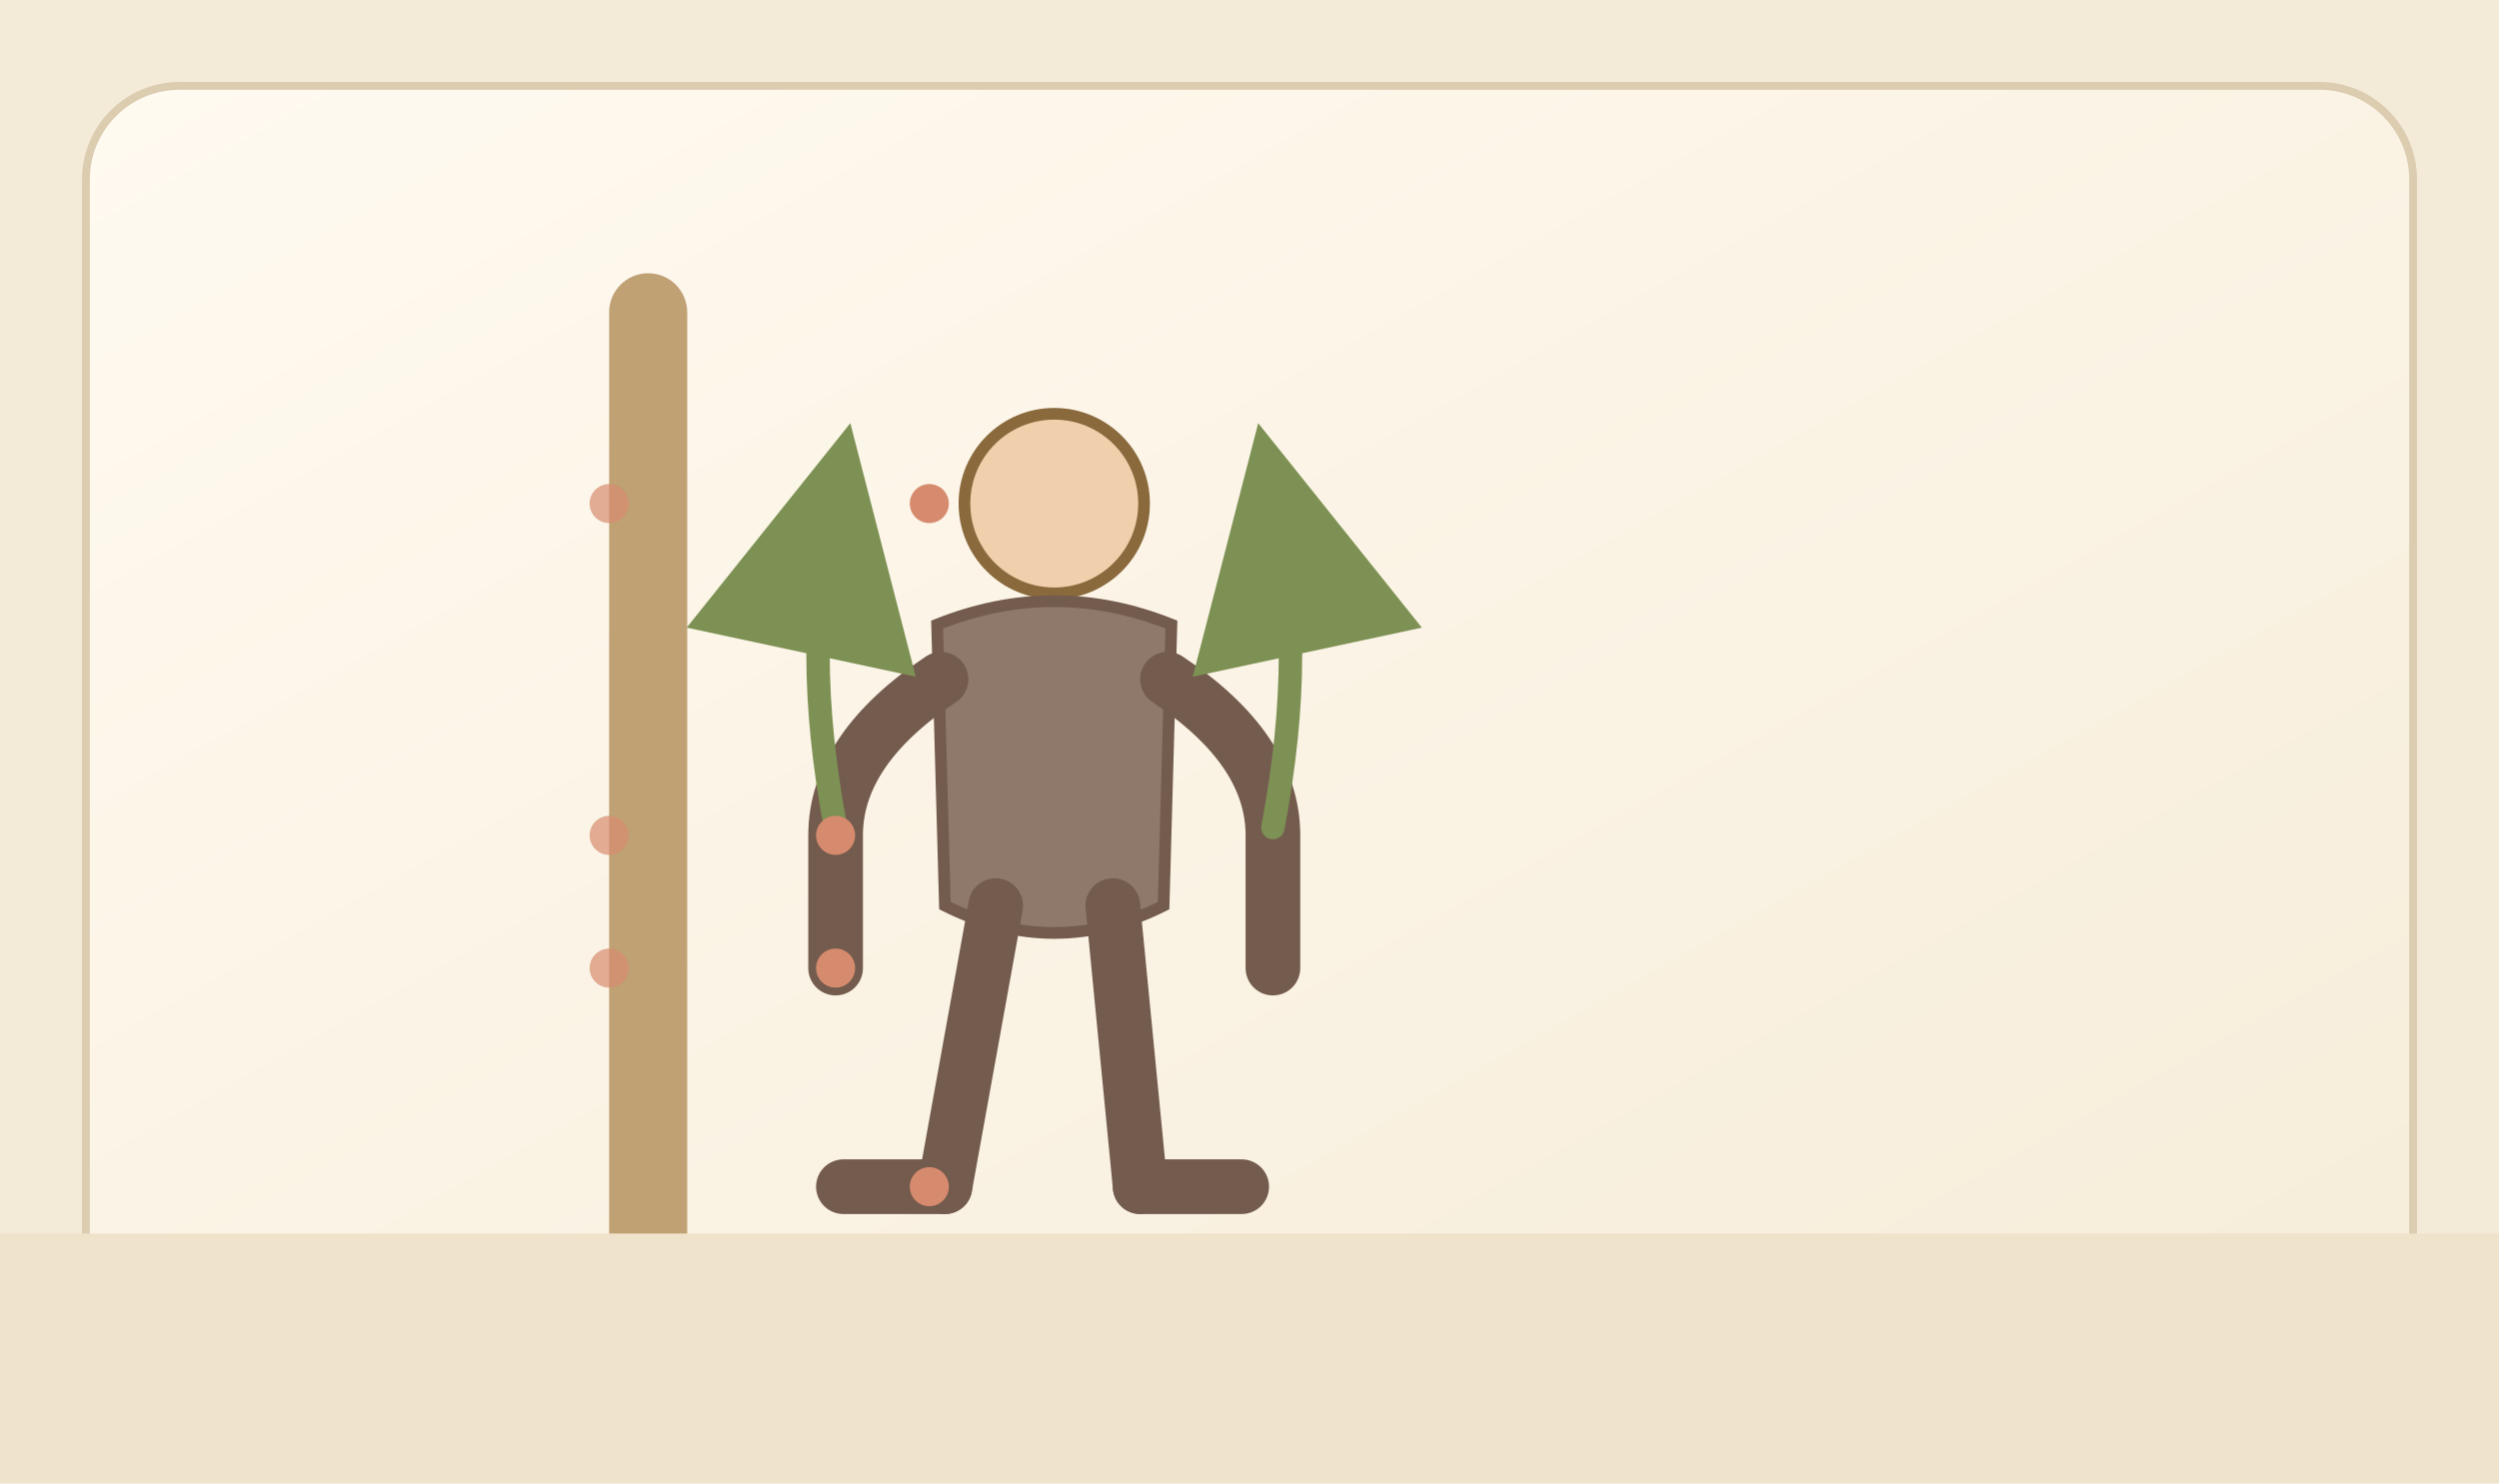
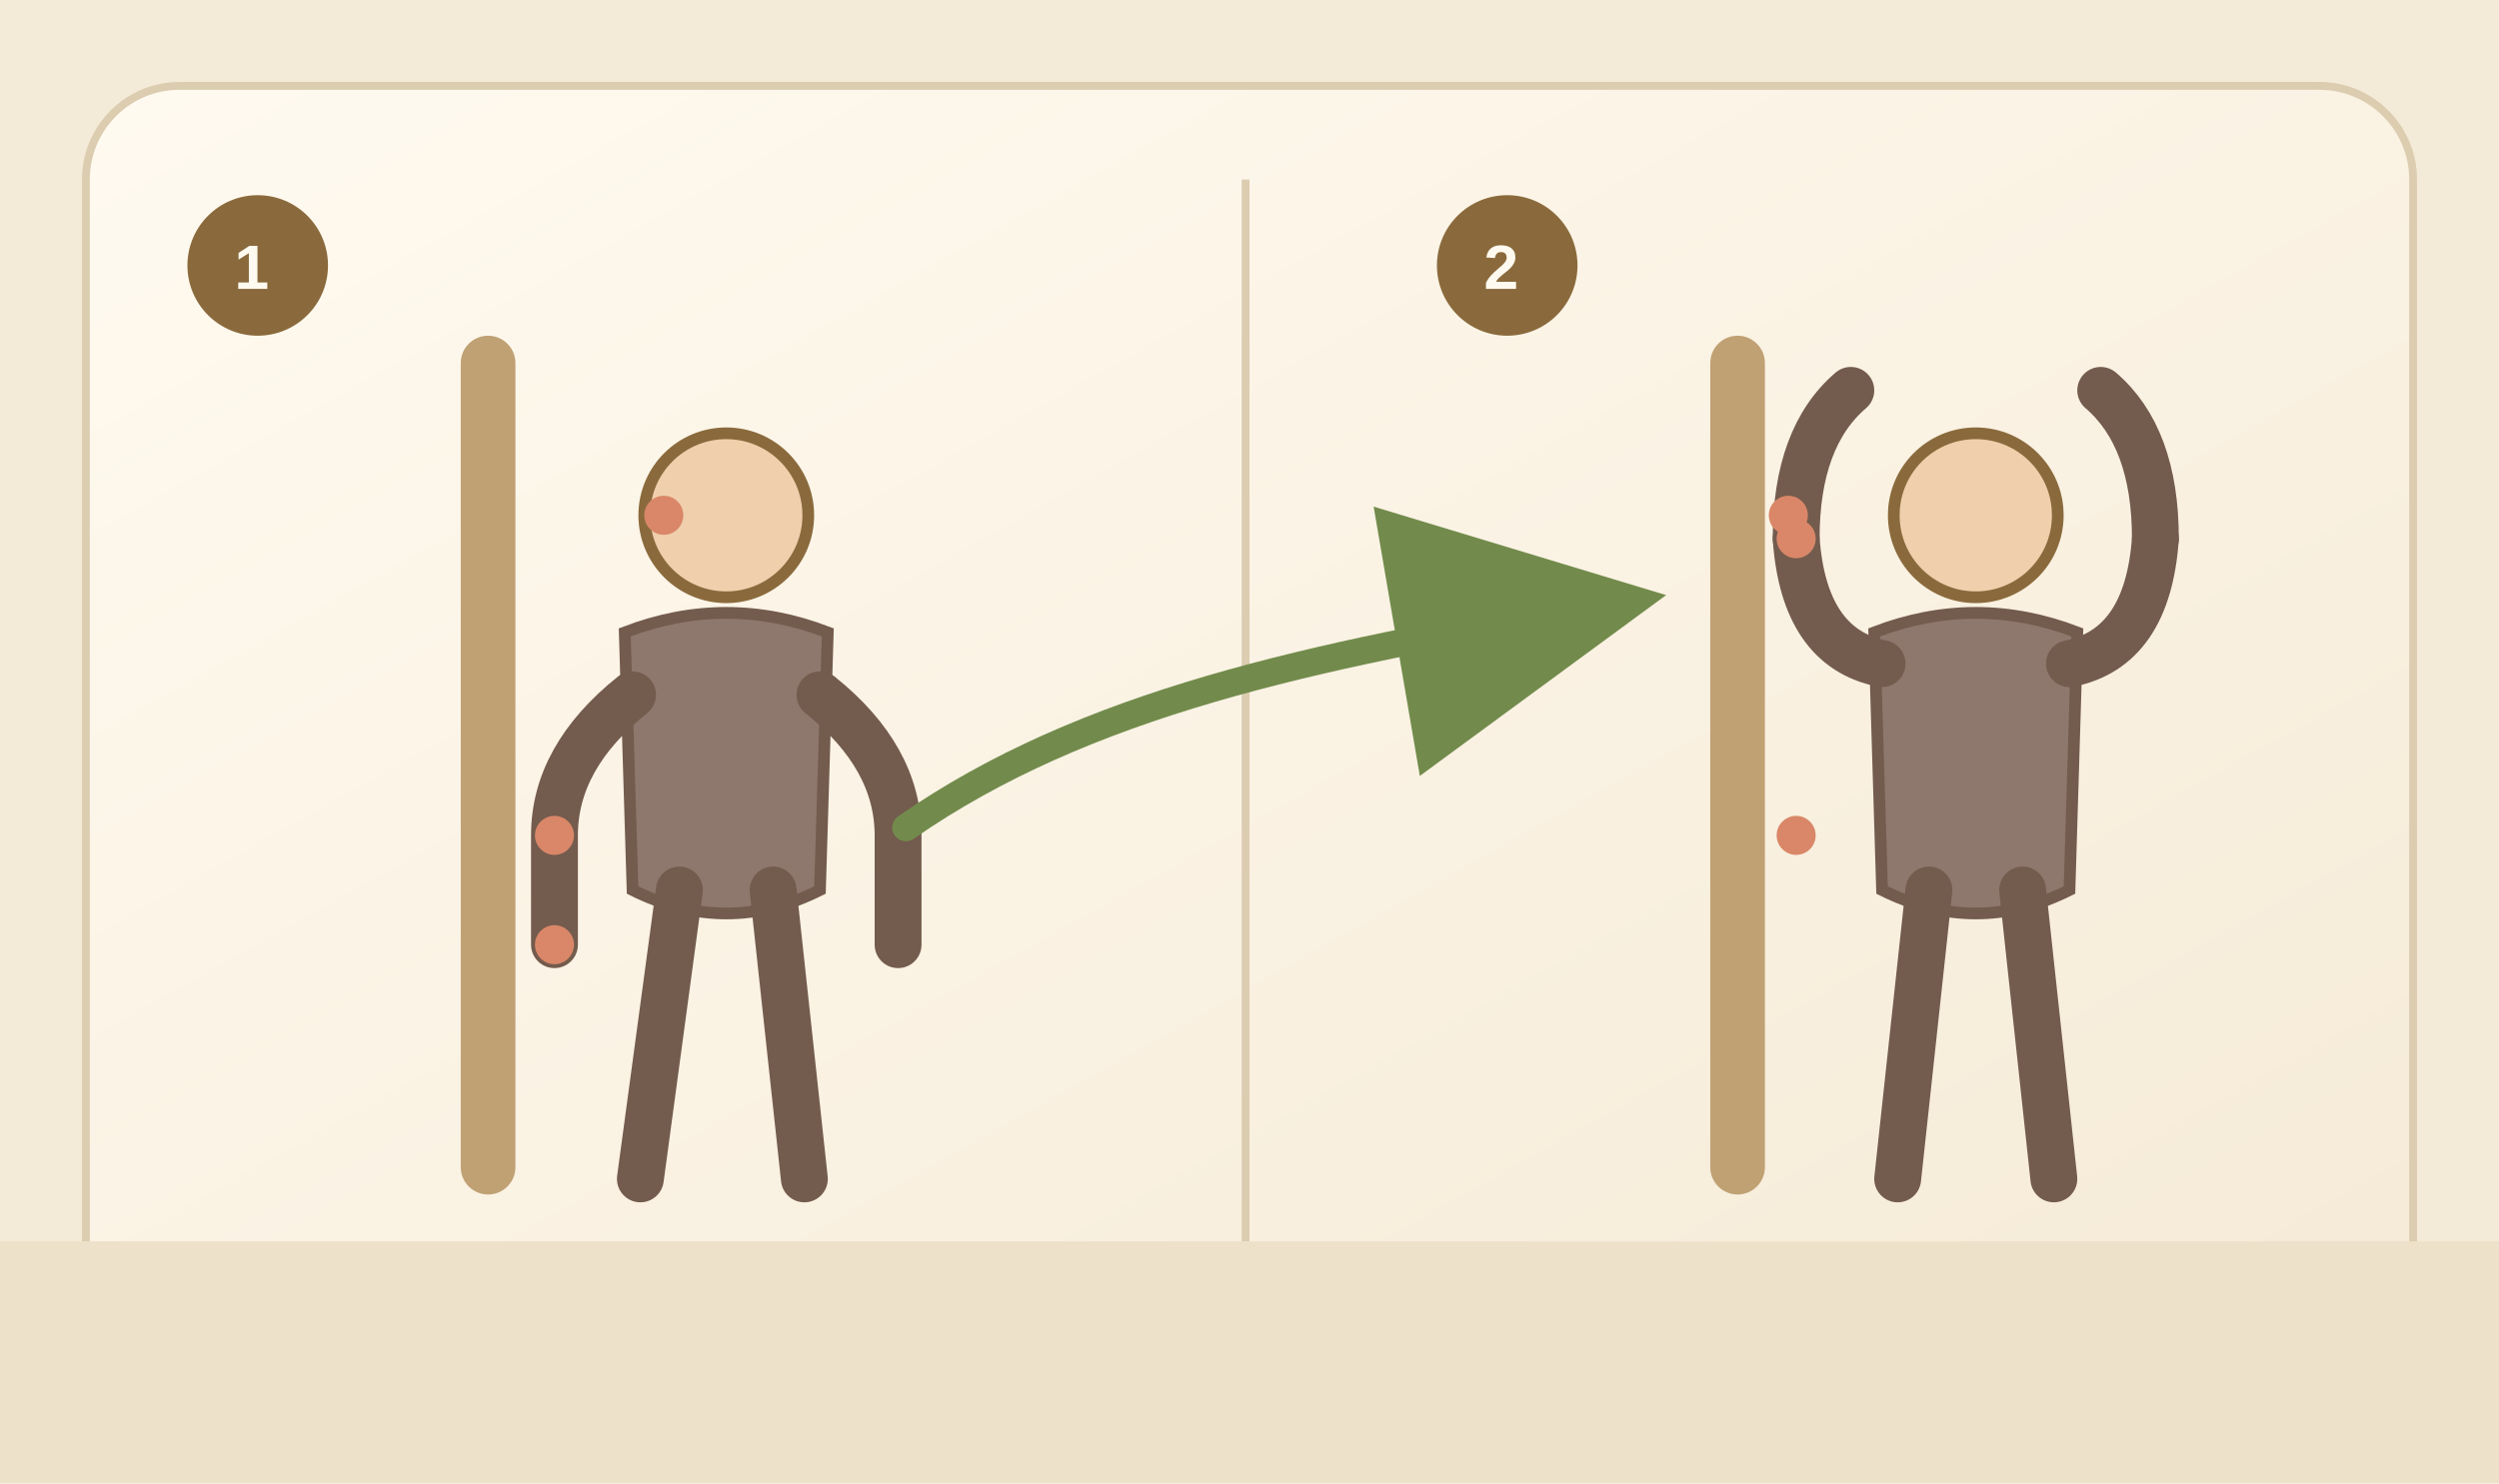
<svg xmlns="http://www.w3.org/2000/svg" width="640" height="380" viewBox="0 0 640 380">
  <defs>
    <linearGradient id="bg" x1="0" y1="0" x2="1" y2="1">
      <stop offset="0%" stop-color="#fffaf0" />
-       <stop offset="100%" stop-color="#f6ecd9" />
+       <stop offset="100%" stop-color="#f5ead6" />
    </linearGradient>
    <marker id="arrow" markerWidth="10" markerHeight="10" refX="7" refY="5" orient="auto">
-       <path d="M0,0 L10,5 L0,10 Z" fill="#7d9154" />
+       <path d="M0,0 L10,5 L0,10 Z" fill="#728b4c" />
    </marker>
  </defs>
  <rect width="640" height="380" fill="#f3ead7" />
  <rect x="22" y="22" width="596" height="336" rx="24" fill="url(#bg)" stroke="#dcccb0" stroke-width="2" />
-   <rect x="156" y="70" width="20" height="260" rx="10" fill="#c0a174" />
-   <rect x="0" y="316" width="640" height="64" fill="#efe3cb" />
-   <circle cx="270" cy="129" r="23" fill="#f0cfad" stroke="#8a6a3c" stroke-width="3" />
-   <path d="M240 160 Q270 148 300 160 L298 232 Q270 246 242 232 Z" fill="#8f796b" stroke="#735b4d" stroke-width="3" />
-   <path d="M241 174 Q214 192 214 214 L214 248" fill="none" stroke="#735b4d" stroke-width="14" stroke-linecap="round" />
-   <path d="M299 174 Q326 192 326 214 L326 248" fill="none" stroke="#735b4d" stroke-width="14" stroke-linecap="round" />
-   <path d="M255 232 L242 304" fill="none" stroke="#735b4d" stroke-width="14" stroke-linecap="round" />
-   <path d="M285 232 L292 304" fill="none" stroke="#735b4d" stroke-width="14" stroke-linecap="round" />
-   <path d="M242 304 L216 304" fill="none" stroke="#735b4d" stroke-width="14" stroke-linecap="round" />
-   <path d="M292 304 L318 304" fill="none" stroke="#735b4d" stroke-width="14" stroke-linecap="round" />
-   <path d="M214 212 C208 180 208 154 214 126" fill="none" stroke="#7d9154" stroke-width="6" stroke-linecap="round" marker-end="url(#arrow)" />
-   <path d="M326 212 C332 180 332 154 326 126" fill="none" stroke="#7d9154" stroke-width="6" stroke-linecap="round" marker-end="url(#arrow)" />
-   <circle cx="238" cy="129" r="5" fill="#d78b6e" />
-   <circle cx="214" cy="214" r="5" fill="#d78b6e" />
-   <circle cx="214" cy="248" r="5" fill="#d78b6e" />
-   <circle cx="238" cy="304" r="5" fill="#d78b6e" />
-   <circle cx="156" cy="129" r="5" fill="#d78b6e" opacity="0.7" />
-   <circle cx="156" cy="214" r="5" fill="#d78b6e" opacity="0.7" />
-   <circle cx="156" cy="248" r="5" fill="#d78b6e" opacity="0.7" />
+   <rect x="318" y="46" width="2" height="288" fill="#dcccb0" stroke-dasharray="6 8" />
+   <rect x="118" y="86" width="14" height="220" rx="7" fill="#c0a174" />
+   <rect x="438" y="86" width="14" height="220" rx="7" fill="#c0a174" />
+   <rect x="0" y="318" width="640" height="62" fill="#eee1c9" />
+   <circle cx="66" cy="68" r="18" fill="#8a6a3c" />
+   <text x="60" y="74" font-family="Arial, sans-serif" font-size="16" font-weight="700" fill="#fffaf0">1</text>
+   <circle cx="386" cy="68" r="18" fill="#8a6a3c" />
+   <text x="380" y="74" font-family="Arial, sans-serif" font-size="16" font-weight="700" fill="#fffaf0">2</text>
+   <g>
+     <circle cx="186" cy="132" r="21" fill="#f0cfad" stroke="#8a6a3c" stroke-width="3" />
+     <path d="M160 162 Q186 152 212 162 L210 228 Q186 240 162 228 Z" fill="#8e776c" stroke="#735b4d" stroke-width="3" />
+     <path d="M162 178 Q142 194 142 214 L142 242" fill="none" stroke="#735b4d" stroke-width="12" stroke-linecap="round" />
+     <path d="M210 178 Q230 194 230 214 L230 242" fill="none" stroke="#735b4d" stroke-width="12" stroke-linecap="round" />
+     <path d="M174 228 L164 302" fill="none" stroke="#735b4d" stroke-width="12" stroke-linecap="round" />
+     <path d="M198 228 L206 302" fill="none" stroke="#735b4d" stroke-width="12" stroke-linecap="round" />
+   </g>
+   <g>
+     <circle cx="506" cy="132" r="21" fill="#f0cfad" stroke="#8a6a3c" stroke-width="3" />
+     <path d="M480 162 Q506 152 532 162 L530 228 Q506 240 482 228 Z" fill="#8e776c" stroke="#735b4d" stroke-width="3" />
+     <path d="M482 170 Q462 166 460 138" fill="none" stroke="#735b4d" stroke-width="12" stroke-linecap="round" />
+     <path d="M460 138 Q460 112 474 100" fill="none" stroke="#735b4d" stroke-width="12" stroke-linecap="round" />
+     <path d="M530 170 Q550 166 552 138" fill="none" stroke="#735b4d" stroke-width="12" stroke-linecap="round" />
+     <path d="M552 138 Q552 112 538 100" fill="none" stroke="#735b4d" stroke-width="12" stroke-linecap="round" />
+     <path d="M494 228 L486 302" fill="none" stroke="#735b4d" stroke-width="12" stroke-linecap="round" />
+     <path d="M518 228 L526 302" fill="none" stroke="#735b4d" stroke-width="12" stroke-linecap="round" />
+   </g>
+   <path d="M232 212 C278 180 336 168 406 156" fill="none" stroke="#728b4c" stroke-width="7" stroke-linecap="round" marker-end="url(#arrow)" />
+   <circle cx="170" cy="132" r="5" fill="#d98768" />
+   <circle cx="142" cy="214" r="5" fill="#d98768" />
+   <circle cx="142" cy="242" r="5" fill="#d98768" />
+   <circle cx="458" cy="132" r="5" fill="#d98768" />
+   <circle cx="460" cy="138" r="5" fill="#d98768" />
+   <circle cx="460" cy="214" r="5" fill="#d98768" />
</svg>
